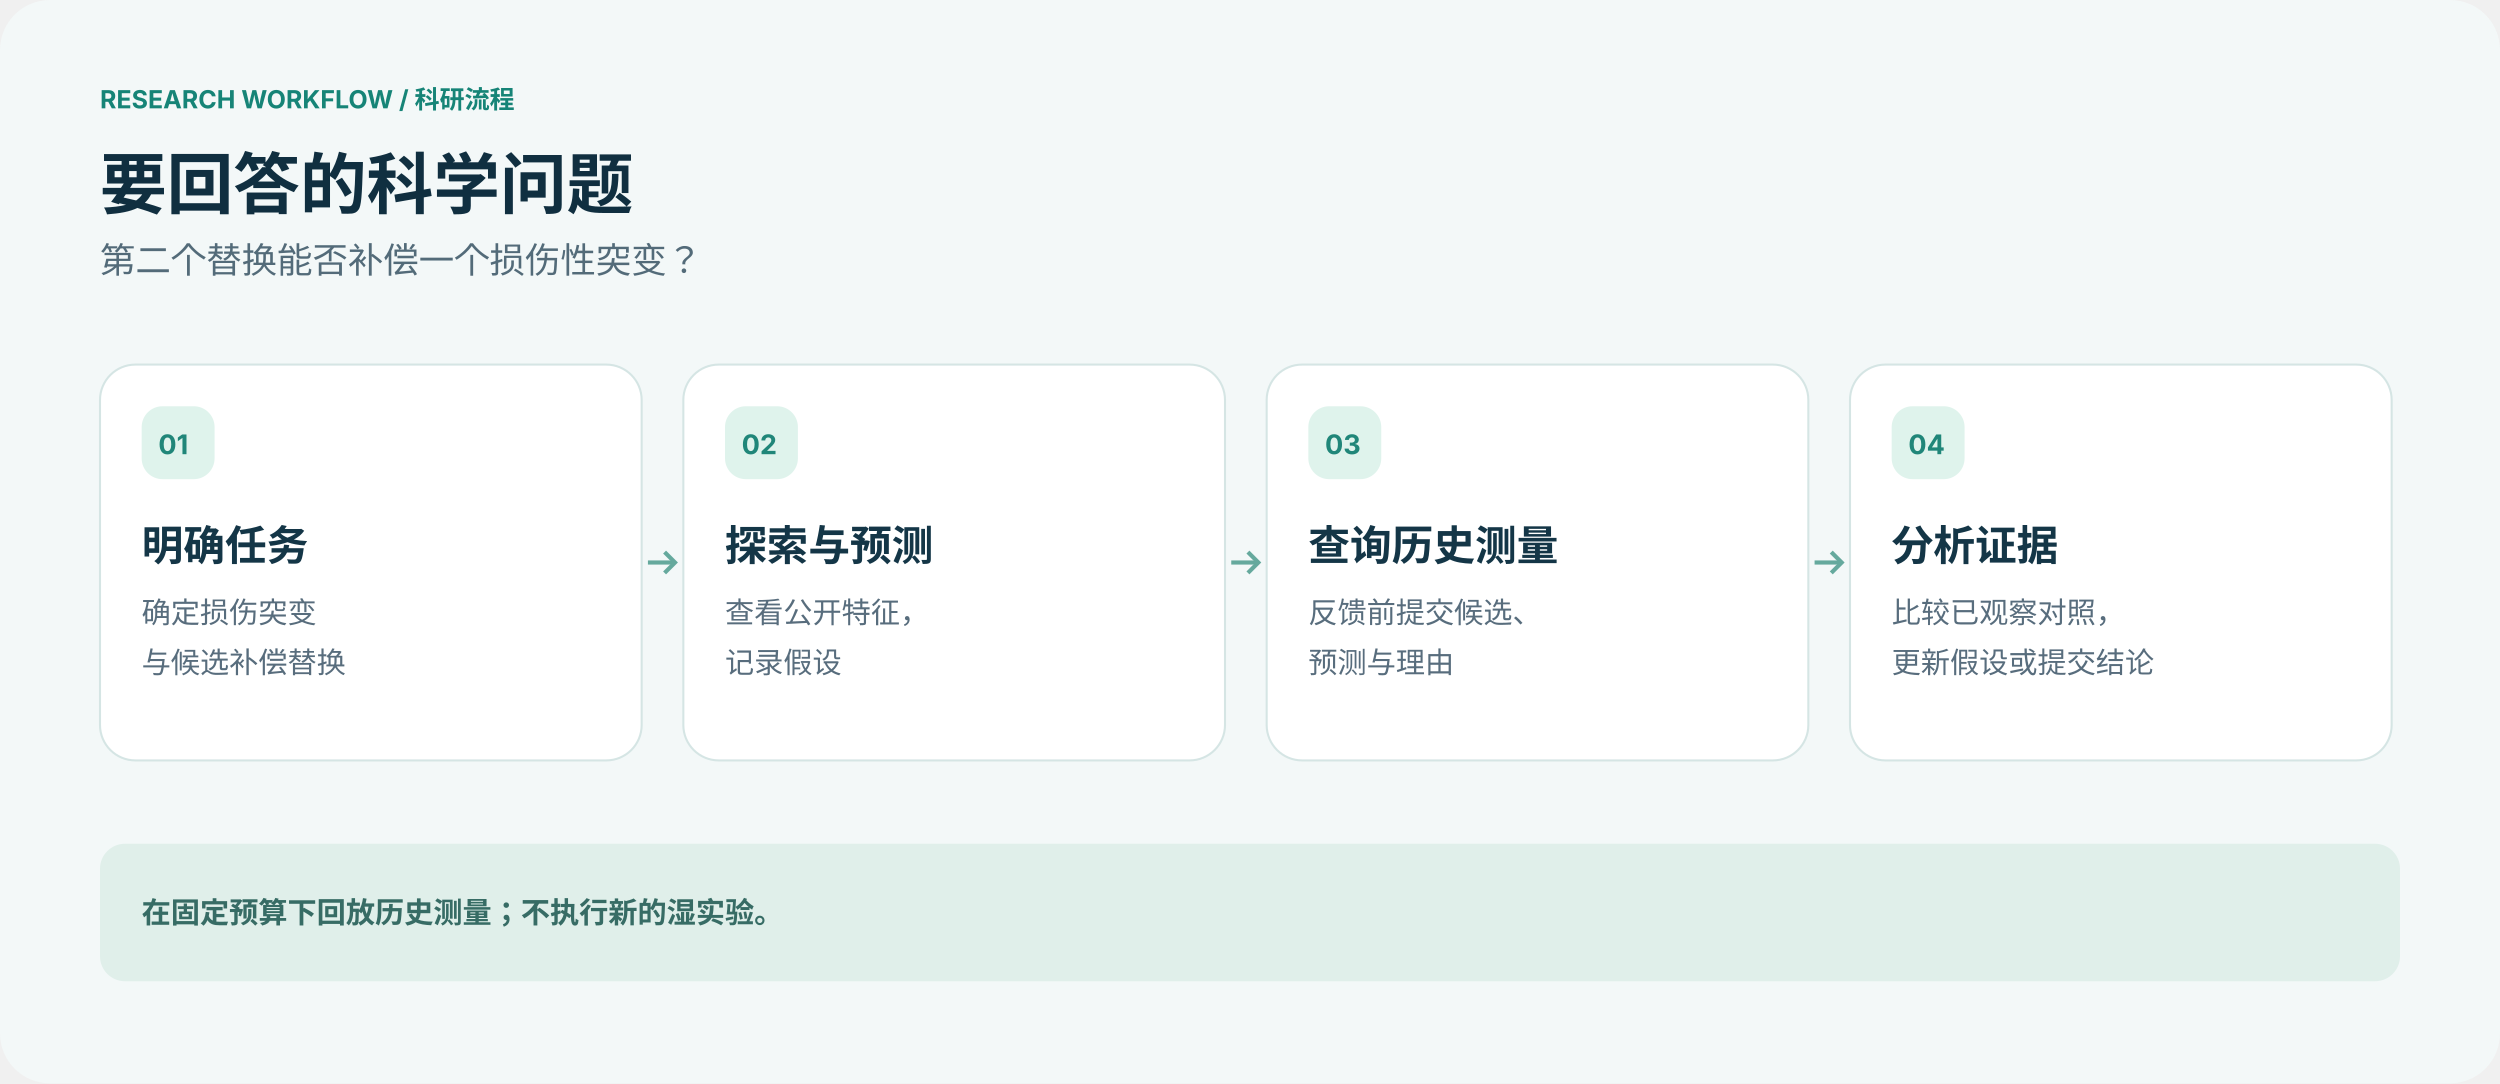
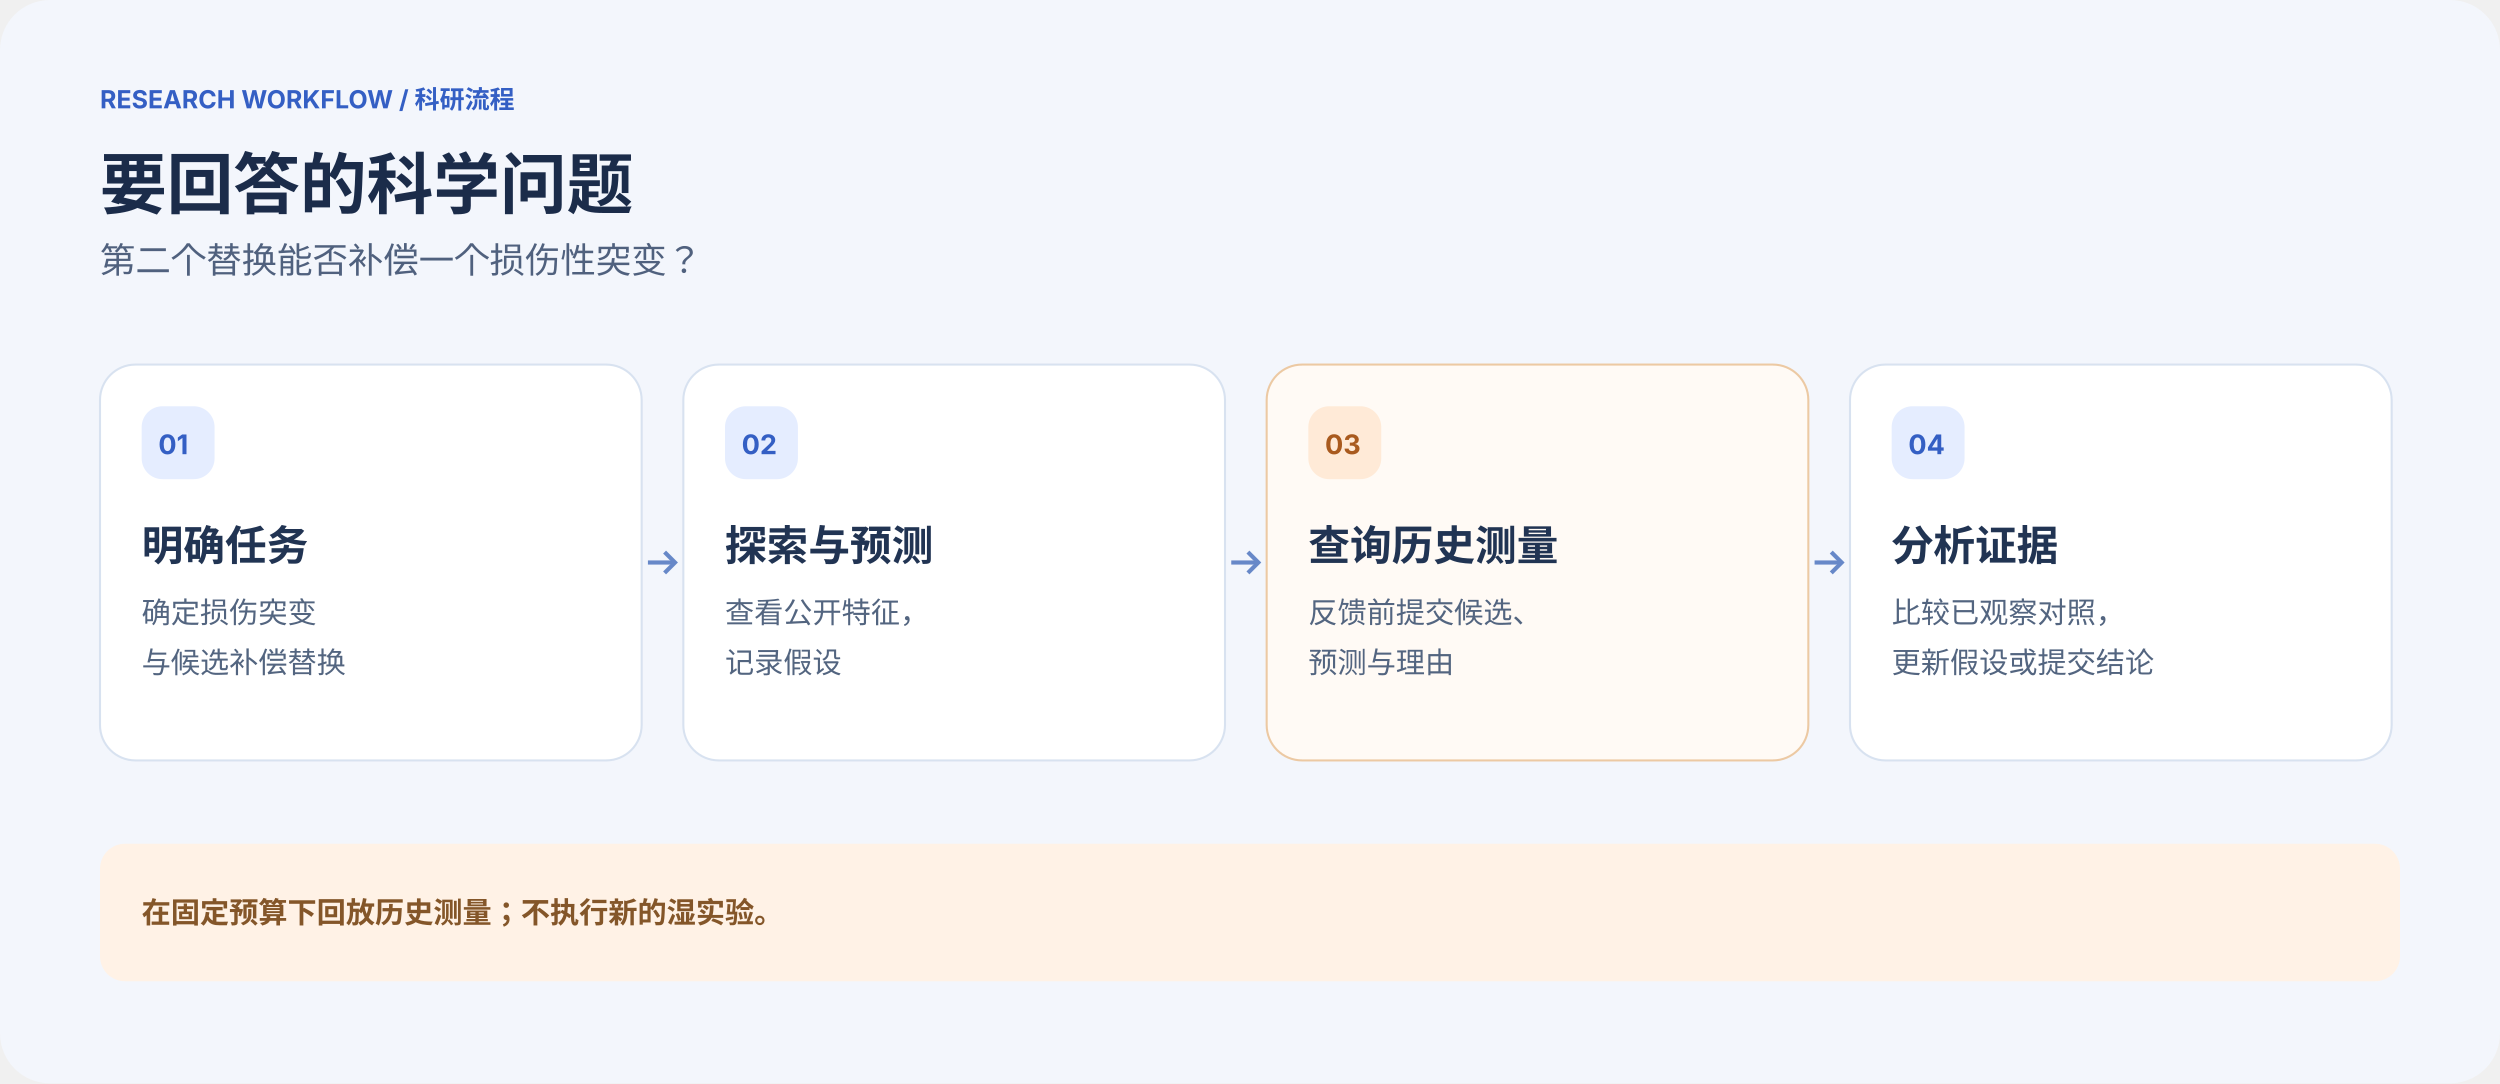
<svg xmlns="http://www.w3.org/2000/svg" viewBox="0 0 1200 520" role="img">
-   <rect width="1200" height="520" rx="24" fill="#f3f8f8" />
+   <rect width="1200" height="520" rx="24" fill="#f3f6fc" />
  <g font-family="-apple-system,BlinkMacSystemFont,Segoe UI,Microsoft YaHei,sans-serif">
-     <text x="48" y="52" font-size="12" fill="#168477" font-weight="700">RESEARCH WORKFLOW / 科研流程</text>
-     <text x="48" y="100" font-size="32" fill="#102f40" font-weight="700">要回答的科学问题</text>
-     <text x="48" y="131" font-size="17" fill="#536b79" font-weight="400">第二个替换能否补偿一个损伤性突变？</text>
-     <rect x="48" y="175" width="260" height="190" rx="17" fill="white" stroke="#d5e5e4" />
-     <rect x="68" y="195" width="35" height="35" rx="10" fill="#dff3ec" />
-     <text x="76" y="218" font-size="13" fill="#208679" font-weight="700">01</text>
-     <text x="68" y="269" font-size="20" fill="#143647" font-weight="700">明确任务</text>
-     <text x="68" y="299" font-size="14" fill="#586d7d" font-weight="400">确定损伤突变</text>
-     <text x="68" y="323" font-size="14" fill="#586d7d" font-weight="400">与候选补偿替换</text>
-     <path d="M311 270h13" stroke="#65a99d" stroke-width="2" />
-     <path d="M319 265l5 5-5 5" fill="none" stroke="#65a99d" stroke-width="2" />
-     <rect x="328" y="175" width="260" height="190" rx="17" fill="white" stroke="#d5e5e4" />
-     <rect x="348" y="195" width="35" height="35" rx="10" fill="#dff3ec" />
-     <text x="356" y="218" font-size="13" fill="#208679" font-weight="700">02</text>
-     <text x="348" y="269" font-size="20" fill="#143647" font-weight="700">探索与预测</text>
-     <text x="348" y="299" font-size="14" fill="#586d7d" font-weight="400">查看公开特征，</text>
-     <text x="348" y="323" font-size="14" fill="#586d7d" font-weight="400">记录假设</text>
-     <path d="M591 270h13" stroke="#65a99d" stroke-width="2" />
-     <path d="M599 265l5 5-5 5" fill="none" stroke="#65a99d" stroke-width="2" />
-     <rect x="608" y="175" width="260" height="190" rx="17" fill="white" stroke="#d5e5e4" />
-     <rect x="628" y="195" width="35" height="35" rx="10" fill="#dff3ec" />
-     <text x="636" y="218" font-size="13" fill="#208679" font-weight="700">03</text>
-     <text x="628" y="269" font-size="20" fill="#143647" font-weight="700">查询历史测量</text>
-     <text x="628" y="299" font-size="14" fill="#586d7d" font-weight="400">反馈前提交候选、</text>
-     <text x="628" y="323" font-size="14" fill="#586d7d" font-weight="400">预测与理由</text>
-     <path d="M871 270h13" stroke="#65a99d" stroke-width="2" />
-     <path d="M879 265l5 5-5 5" fill="none" stroke="#65a99d" stroke-width="2" />
-     <rect x="888" y="175" width="260" height="190" rx="17" fill="white" stroke="#d5e5e4" />
-     <rect x="908" y="195" width="35" height="35" rx="10" fill="#dff3ec" />
-     <text x="916" y="218" font-size="13" fill="#208679" font-weight="700">04</text>
-     <text x="908" y="269" font-size="20" fill="#143647" font-weight="700">分析证据</text>
-     <text x="908" y="299" font-size="14" fill="#586d7d" font-weight="400">比较已观察对照，</text>
-     <text x="908" y="323" font-size="14" fill="#586d7d" font-weight="400">更新假设或提交结论</text>
-     <rect x="48" y="405" width="1104" height="66" rx="12" fill="#e0efea" />
-     <text x="68" y="443" font-size="14" fill="#376c65" font-weight="600">在固定预算下回放历史测量；不执行新的湿实验。</text>
+     <text x="48" y="52" font-size="12" fill="#345fc4" font-weight="700">RESEARCH WORKFLOW / 科研流程</text>
+     <text x="48" y="100" font-size="32" fill="#1b2c4a" font-weight="700">要回答的科学问题</text>
+     <text x="48" y="131" font-size="17" fill="#50617e" font-weight="400">第二个替换能否补偿一个损伤性突变？</text>
+     <rect x="48" y="175" width="260" height="190" rx="17" fill="white" stroke="#d8e2f0" />
+     <rect x="68" y="195" width="35" height="35" rx="10" fill="#e5edff" />
+     <text x="76" y="218" font-size="13" fill="#345fc4" font-weight="700">01</text>
+     <text x="68" y="269" font-size="20" fill="#213453" font-weight="700">明确任务</text>
+     <text x="68" y="299" font-size="14" fill="#536580" font-weight="400">确定损伤突变</text>
+     <text x="68" y="323" font-size="14" fill="#536580" font-weight="400">与候选补偿替换</text>
+     <path d="M311 270h13" stroke="#6788c8" stroke-width="2" />
+     <path d="M319 265l5 5-5 5" fill="none" stroke="#6788c8" stroke-width="2" />
+     <rect x="328" y="175" width="260" height="190" rx="17" fill="white" stroke="#d8e2f0" />
+     <rect x="348" y="195" width="35" height="35" rx="10" fill="#e5edff" />
+     <text x="356" y="218" font-size="13" fill="#345fc4" font-weight="700">02</text>
+     <text x="348" y="269" font-size="20" fill="#213453" font-weight="700">探索与预测</text>
+     <text x="348" y="299" font-size="14" fill="#536580" font-weight="400">查看公开特征，</text>
+     <text x="348" y="323" font-size="14" fill="#536580" font-weight="400">记录假设</text>
+     <path d="M591 270h13" stroke="#6788c8" stroke-width="2" />
+     <path d="M599 265l5 5-5 5" fill="none" stroke="#6788c8" stroke-width="2" />
+     <rect x="608" y="175" width="260" height="190" rx="17" fill="#fffaf5" stroke="#ecc9a3" />
+     <rect x="628" y="195" width="35" height="35" rx="10" fill="#ffead7" />
+     <text x="636" y="218" font-size="13" fill="#a95a1e" font-weight="700">03</text>
+     <text x="628" y="269" font-size="20" fill="#213453" font-weight="700">查询历史测量</text>
+     <text x="628" y="299" font-size="14" fill="#536580" font-weight="400">反馈前提交候选、</text>
+     <text x="628" y="323" font-size="14" fill="#536580" font-weight="400">预测与理由</text>
+     <path d="M871 270h13" stroke="#6788c8" stroke-width="2" />
+     <path d="M879 265l5 5-5 5" fill="none" stroke="#6788c8" stroke-width="2" />
+     <rect x="888" y="175" width="260" height="190" rx="17" fill="white" stroke="#d8e2f0" />
+     <rect x="908" y="195" width="35" height="35" rx="10" fill="#e5edff" />
+     <text x="916" y="218" font-size="13" fill="#345fc4" font-weight="700">04</text>
+     <text x="908" y="269" font-size="20" fill="#213453" font-weight="700">分析证据</text>
+     <text x="908" y="299" font-size="14" fill="#536580" font-weight="400">比较已观察对照，</text>
+     <text x="908" y="323" font-size="14" fill="#536580" font-weight="400">更新假设或提交结论</text>
+     <rect x="48" y="405" width="1104" height="66" rx="12" fill="#fff2e6" />
+     <text x="68" y="443" font-size="14" fill="#845629" font-weight="600">在固定预算下回放历史测量；不执行新的湿实验。</text>
  </g>
</svg>
